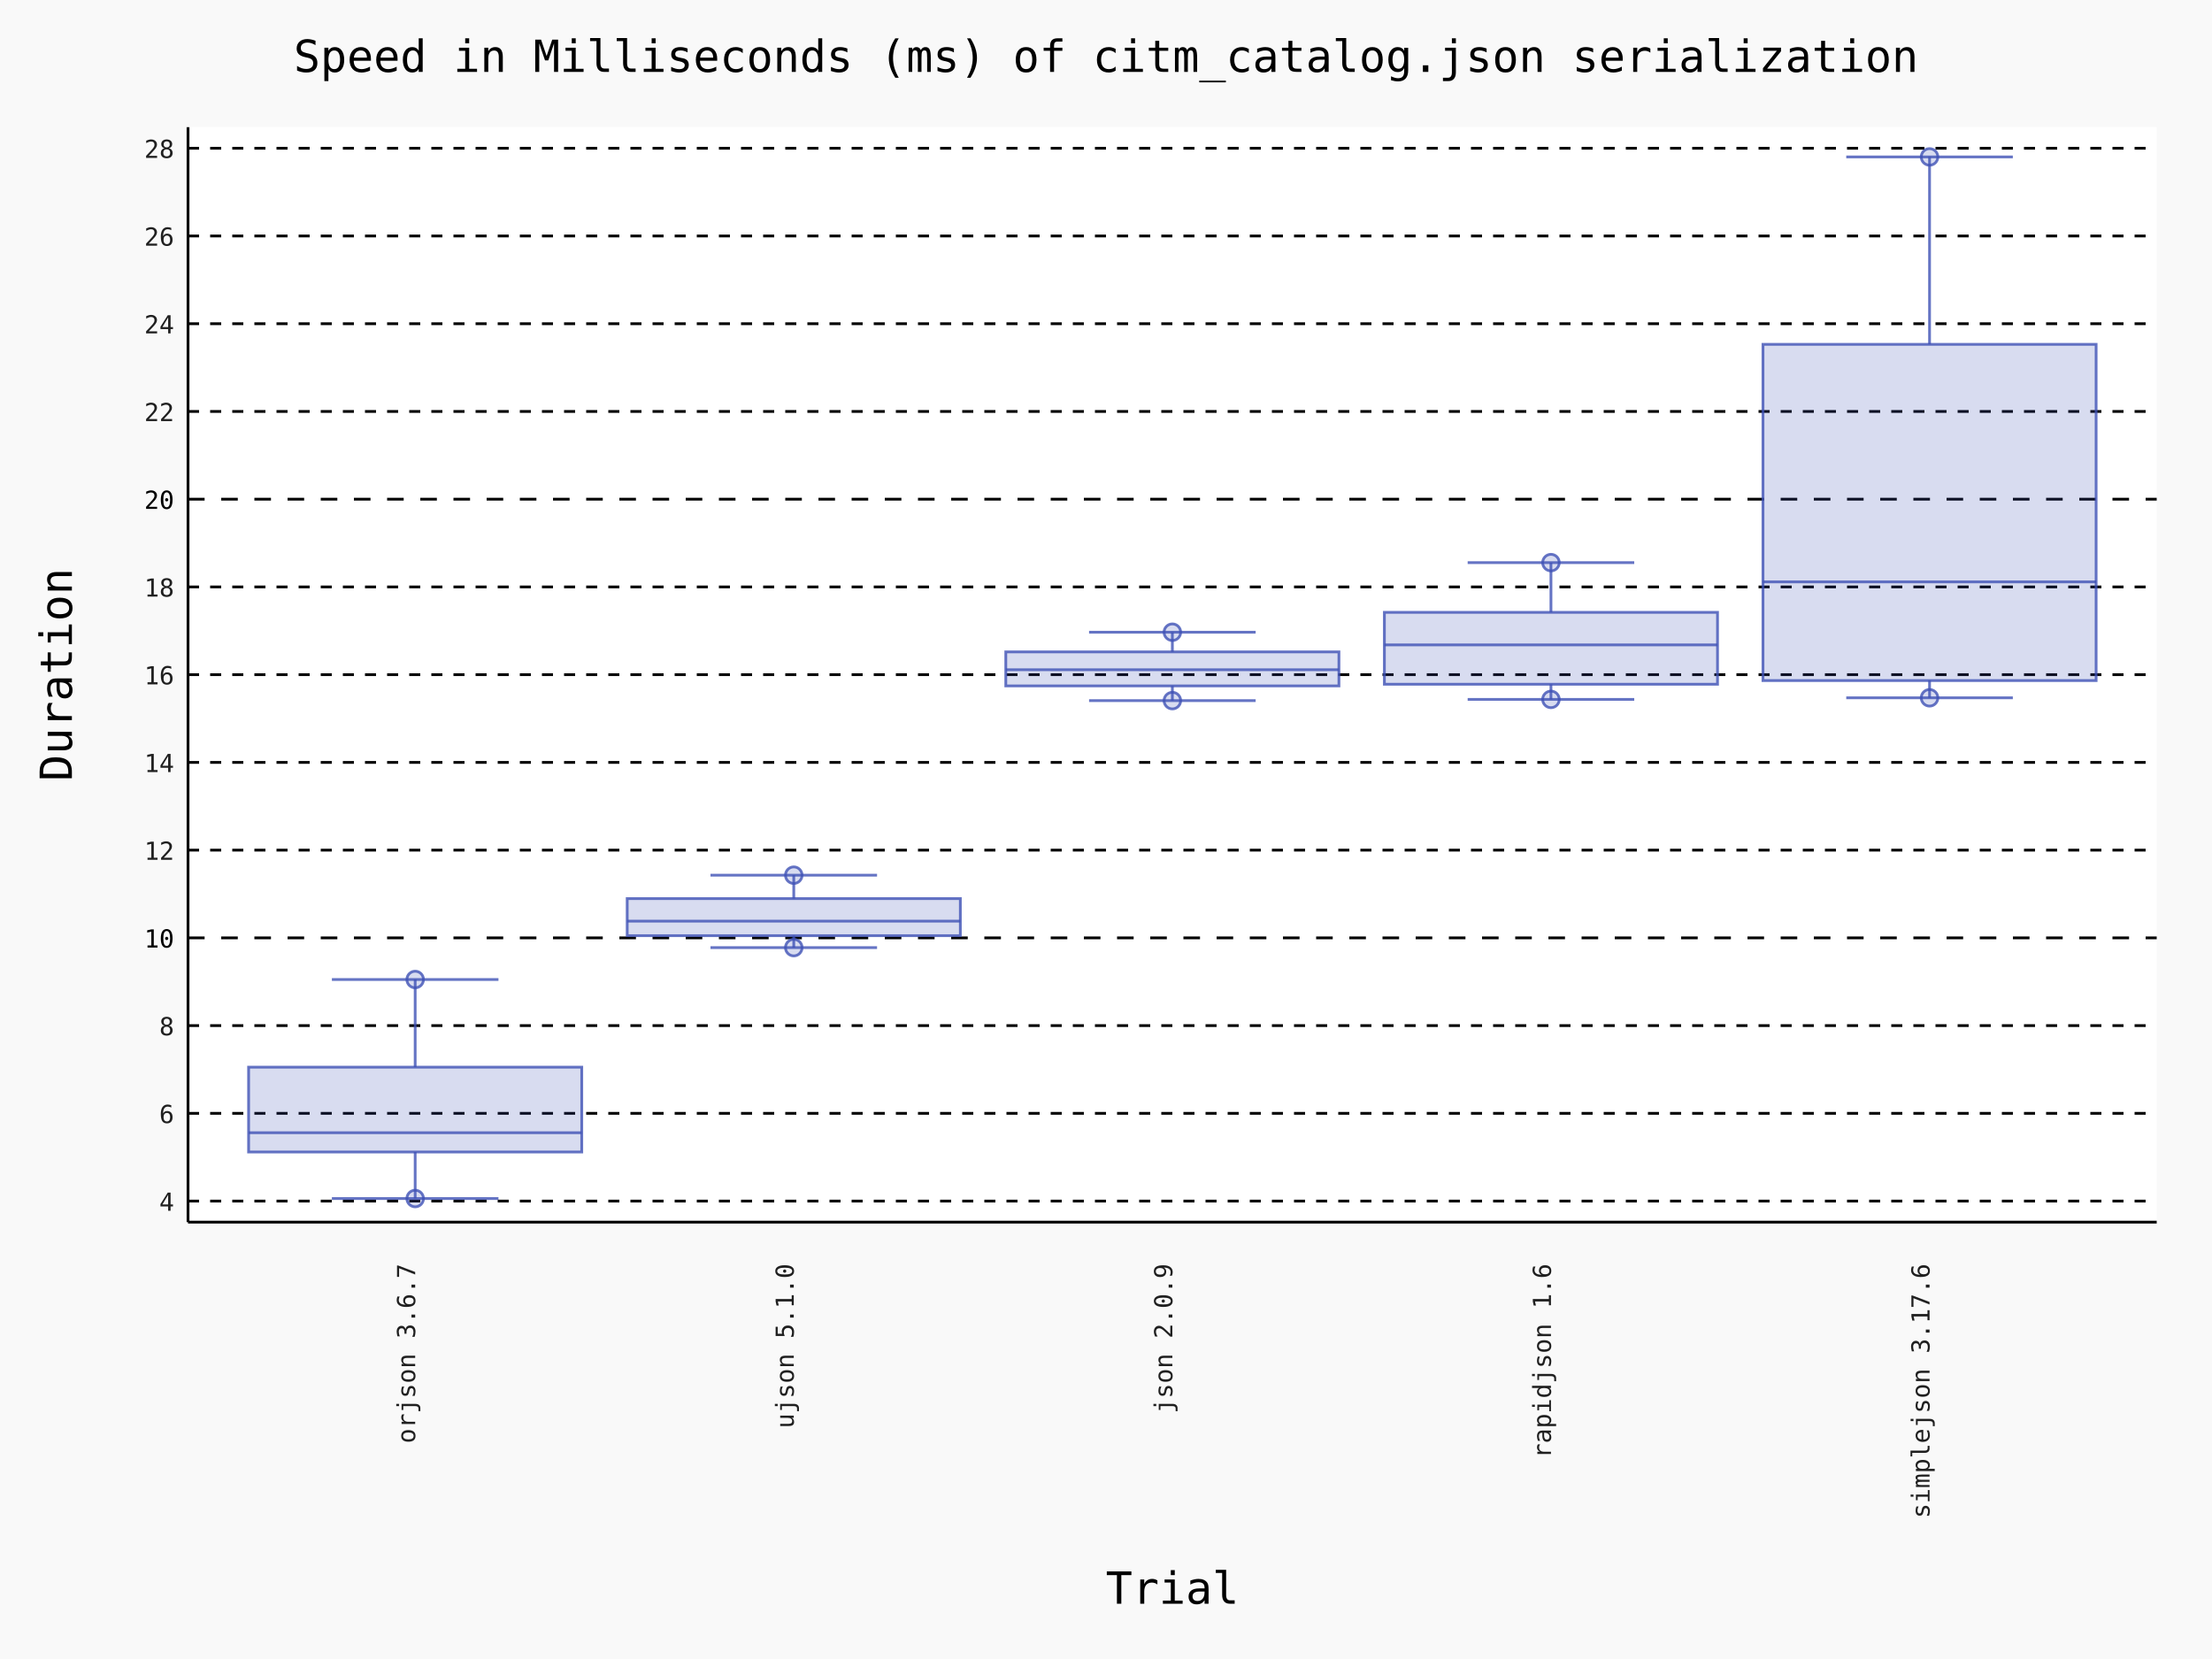
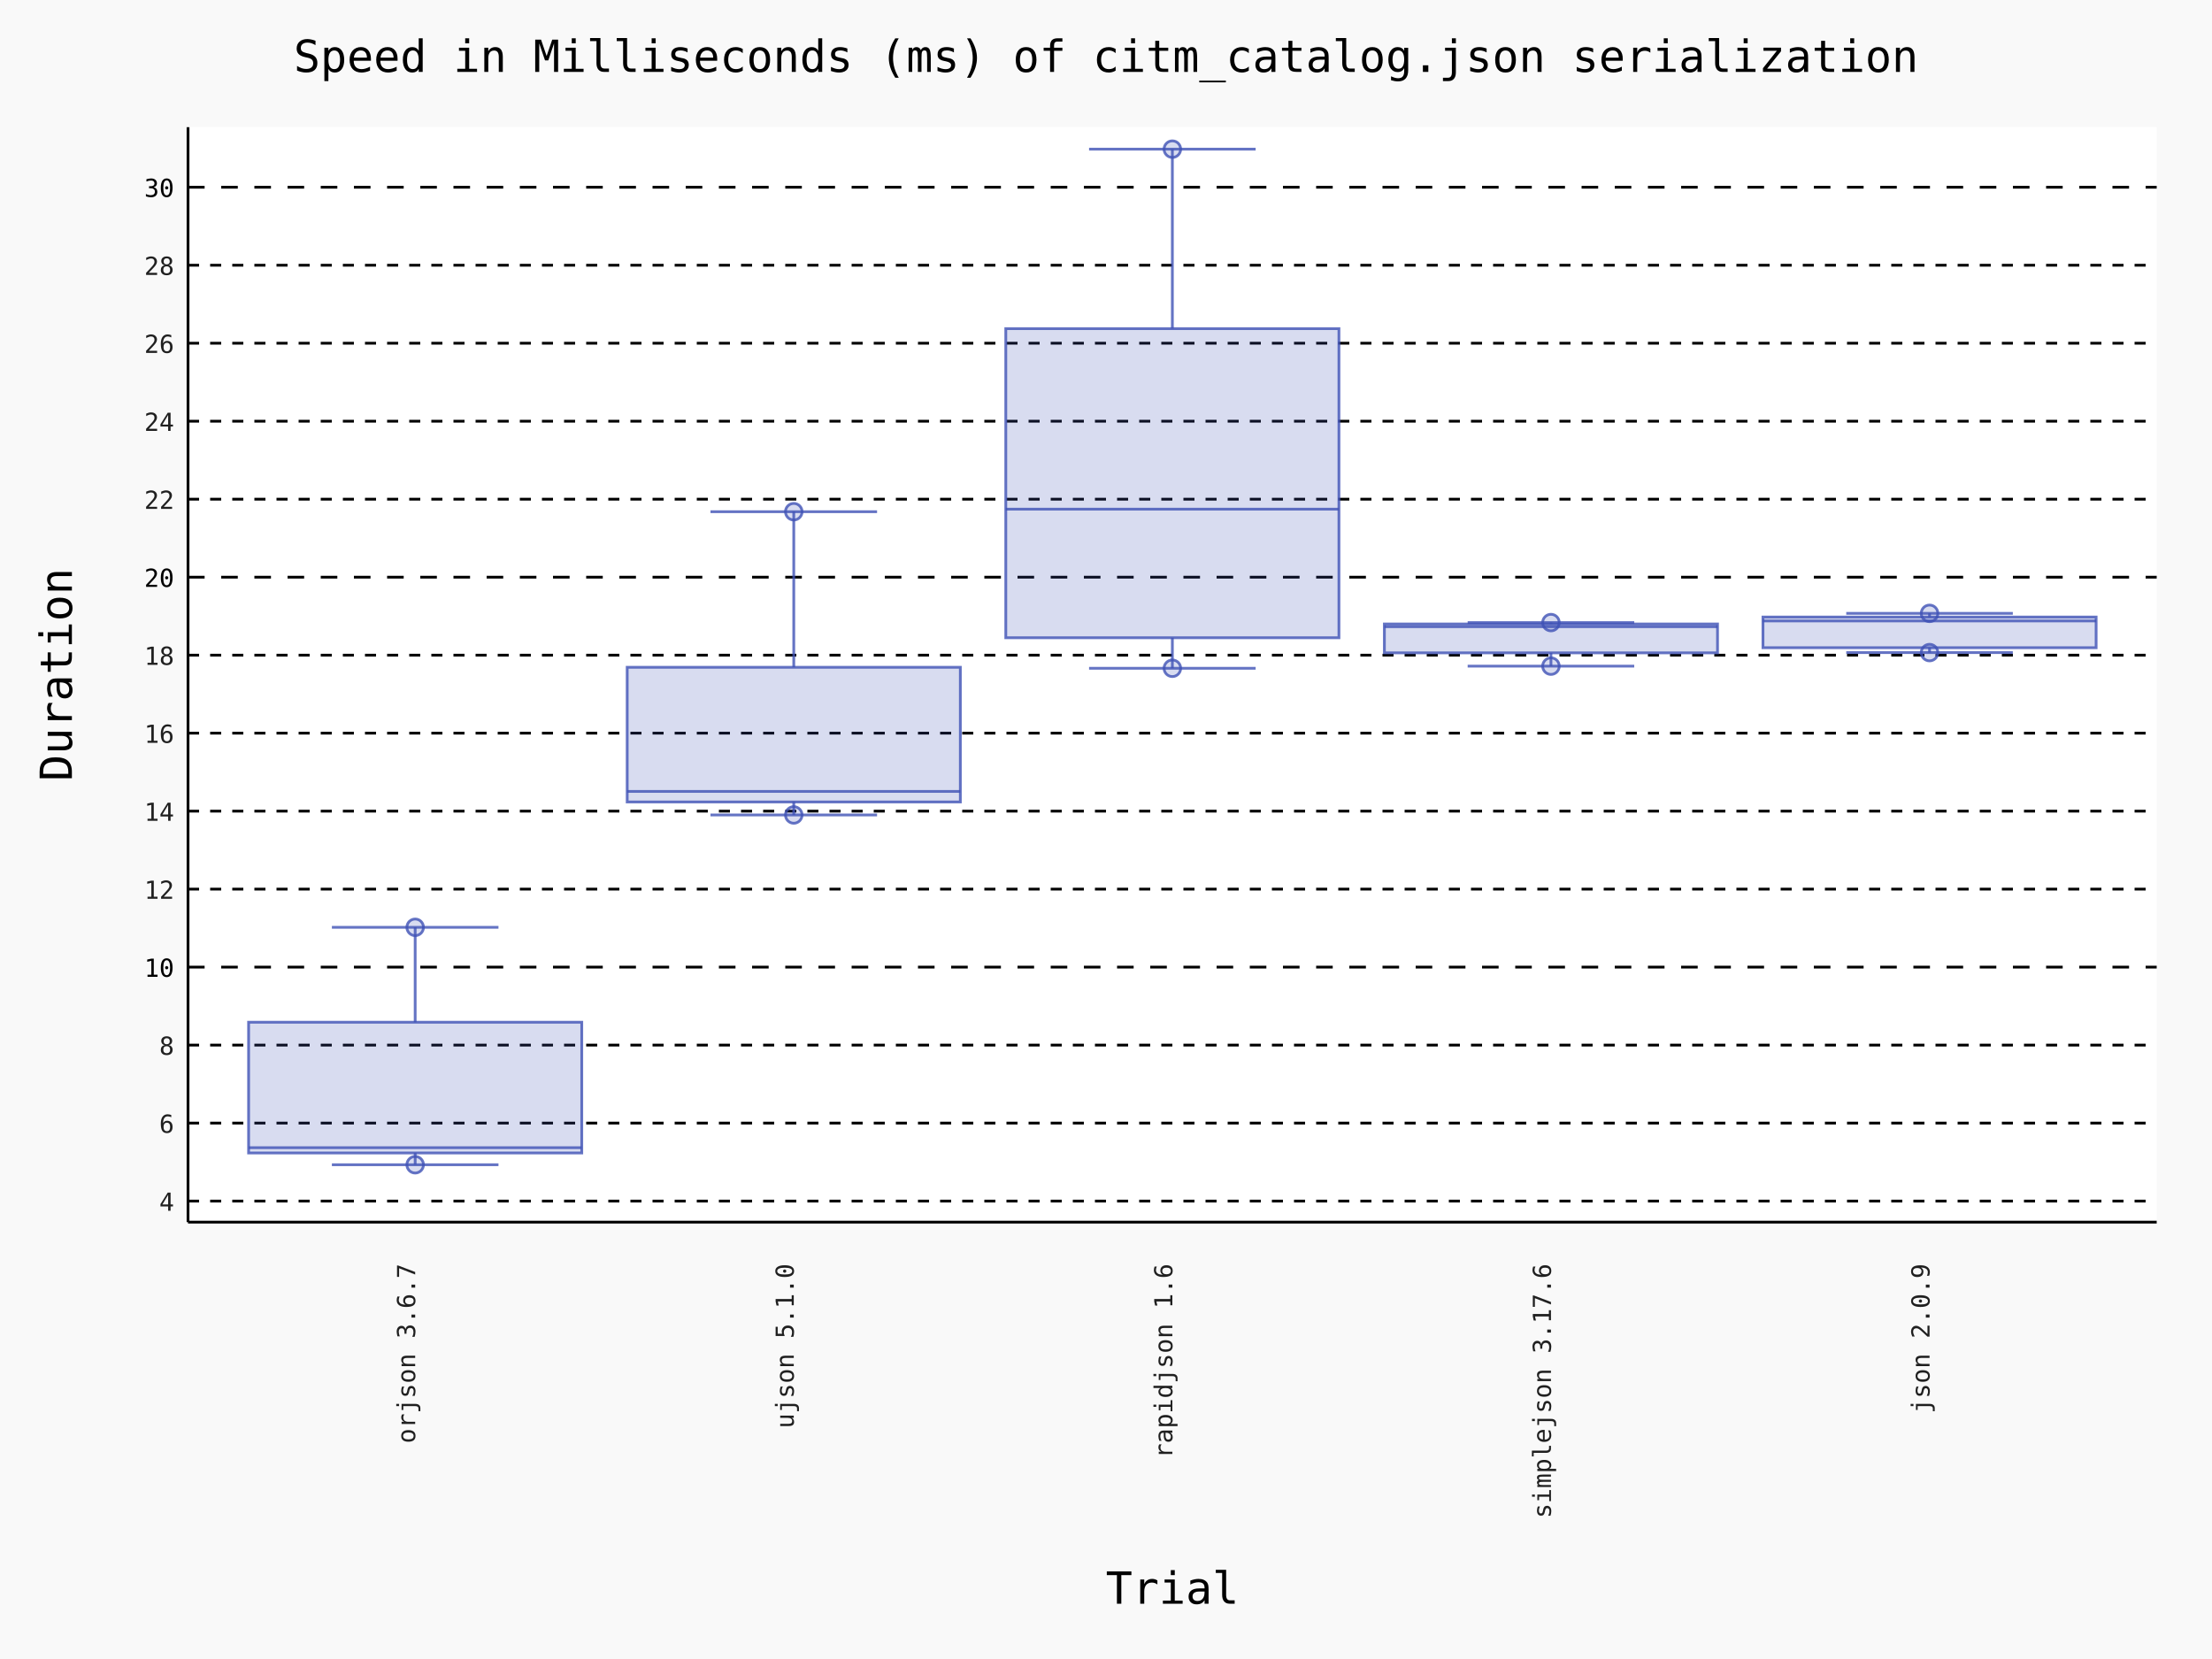
- <svg xmlns="http://www.w3.org/2000/svg" id="chart-9a0d9c53-ba53-44ee-9f2d-5ffae198f11b" class="pygal-chart" viewBox="0 0 800 600">
+ <svg xmlns="http://www.w3.org/2000/svg" id="chart-0114b949-2544-48c7-82fe-c772f606babf" class="pygal-chart" viewBox="0 0 800 600">
  <defs>
-     <style type="text/css">#chart-9a0d9c53-ba53-44ee-9f2d-5ffae198f11b{-webkit-user-select:none;-webkit-font-smoothing:antialiased;font-family:Consolas,"Deja Vu Sans Mono","Bitstream Vera Sans Mono","Courier New",monospace}#chart-9a0d9c53-ba53-44ee-9f2d-5ffae198f11b .title{font-family:Consolas,"Deja Vu Sans Mono","Bitstream Vera Sans Mono","Courier New",monospace;font-size:16px}#chart-9a0d9c53-ba53-44ee-9f2d-5ffae198f11b .legends .legend text{font-family:Consolas,"Deja Vu Sans Mono","Bitstream Vera Sans Mono","Courier New",monospace;font-size:14px}#chart-9a0d9c53-ba53-44ee-9f2d-5ffae198f11b .axis text{font-family:Consolas,"Deja Vu Sans Mono","Bitstream Vera Sans Mono","Courier New",monospace;font-size:10px}#chart-9a0d9c53-ba53-44ee-9f2d-5ffae198f11b .axis text.major{font-family:Consolas,"Deja Vu Sans Mono","Bitstream Vera Sans Mono","Courier New",monospace;font-size:10px}#chart-9a0d9c53-ba53-44ee-9f2d-5ffae198f11b .text-overlay text.value{font-family:Consolas,"Deja Vu Sans Mono","Bitstream Vera Sans Mono","Courier New",monospace;font-size:16px}#chart-9a0d9c53-ba53-44ee-9f2d-5ffae198f11b .text-overlay text.label{font-family:Consolas,"Deja Vu Sans Mono","Bitstream Vera Sans Mono","Courier New",monospace;font-size:10px}#chart-9a0d9c53-ba53-44ee-9f2d-5ffae198f11b .tooltip{font-family:Consolas,"Deja Vu Sans Mono","Bitstream Vera Sans Mono","Courier New",monospace;font-size:14px}#chart-9a0d9c53-ba53-44ee-9f2d-5ffae198f11b text.no_data{font-family:Consolas,"Deja Vu Sans Mono","Bitstream Vera Sans Mono","Courier New",monospace;font-size:64px}
- #chart-9a0d9c53-ba53-44ee-9f2d-5ffae198f11b{background-color:rgba(249,249,249,1)}#chart-9a0d9c53-ba53-44ee-9f2d-5ffae198f11b path,#chart-9a0d9c53-ba53-44ee-9f2d-5ffae198f11b line,#chart-9a0d9c53-ba53-44ee-9f2d-5ffae198f11b rect,#chart-9a0d9c53-ba53-44ee-9f2d-5ffae198f11b circle{-webkit-transition:150ms;-moz-transition:150ms;transition:150ms}#chart-9a0d9c53-ba53-44ee-9f2d-5ffae198f11b .graph &gt; .background{fill:rgba(249,249,249,1)}#chart-9a0d9c53-ba53-44ee-9f2d-5ffae198f11b .plot &gt; .background{fill:rgba(255,255,255,1)}#chart-9a0d9c53-ba53-44ee-9f2d-5ffae198f11b .graph{fill:rgba(0,0,0,.87)}#chart-9a0d9c53-ba53-44ee-9f2d-5ffae198f11b text.no_data{fill:rgba(0,0,0,1)}#chart-9a0d9c53-ba53-44ee-9f2d-5ffae198f11b .title{fill:rgba(0,0,0,1)}#chart-9a0d9c53-ba53-44ee-9f2d-5ffae198f11b .legends .legend text{fill:rgba(0,0,0,.87)}#chart-9a0d9c53-ba53-44ee-9f2d-5ffae198f11b .legends .legend:hover text{fill:rgba(0,0,0,1)}#chart-9a0d9c53-ba53-44ee-9f2d-5ffae198f11b .axis .line{stroke:rgba(0,0,0,1)}#chart-9a0d9c53-ba53-44ee-9f2d-5ffae198f11b .axis .guide.line{stroke:rgba(0,0,0,.54)}#chart-9a0d9c53-ba53-44ee-9f2d-5ffae198f11b .axis .major.line{stroke:rgba(0,0,0,.87)}#chart-9a0d9c53-ba53-44ee-9f2d-5ffae198f11b .axis text.major{fill:rgba(0,0,0,1)}#chart-9a0d9c53-ba53-44ee-9f2d-5ffae198f11b .axis.y .guides:hover .guide.line,#chart-9a0d9c53-ba53-44ee-9f2d-5ffae198f11b .line-graph .axis.x .guides:hover .guide.line,#chart-9a0d9c53-ba53-44ee-9f2d-5ffae198f11b .stackedline-graph .axis.x .guides:hover .guide.line,#chart-9a0d9c53-ba53-44ee-9f2d-5ffae198f11b .xy-graph .axis.x .guides:hover .guide.line{stroke:rgba(0,0,0,1)}#chart-9a0d9c53-ba53-44ee-9f2d-5ffae198f11b .axis .guides:hover text{fill:rgba(0,0,0,1)}#chart-9a0d9c53-ba53-44ee-9f2d-5ffae198f11b .reactive{fill-opacity:.7;stroke-opacity:.8;stroke-width:1}#chart-9a0d9c53-ba53-44ee-9f2d-5ffae198f11b .ci{stroke:rgba(0,0,0,.87)}#chart-9a0d9c53-ba53-44ee-9f2d-5ffae198f11b .reactive.active,#chart-9a0d9c53-ba53-44ee-9f2d-5ffae198f11b .active .reactive{fill-opacity:.8;stroke-opacity:.9;stroke-width:4}#chart-9a0d9c53-ba53-44ee-9f2d-5ffae198f11b .ci .reactive.active{stroke-width:1.5}#chart-9a0d9c53-ba53-44ee-9f2d-5ffae198f11b .series text{fill:rgba(0,0,0,1)}#chart-9a0d9c53-ba53-44ee-9f2d-5ffae198f11b .tooltip rect{fill:rgba(255,255,255,1);stroke:rgba(0,0,0,1);-webkit-transition:opacity 150ms;-moz-transition:opacity 150ms;transition:opacity 150ms}#chart-9a0d9c53-ba53-44ee-9f2d-5ffae198f11b .tooltip .label{fill:rgba(0,0,0,.87)}#chart-9a0d9c53-ba53-44ee-9f2d-5ffae198f11b .tooltip .label{fill:rgba(0,0,0,.87)}#chart-9a0d9c53-ba53-44ee-9f2d-5ffae198f11b .tooltip .legend{font-size:.8em;fill:rgba(0,0,0,.54)}#chart-9a0d9c53-ba53-44ee-9f2d-5ffae198f11b .tooltip .x_label{font-size:.6em;fill:rgba(0,0,0,1)}#chart-9a0d9c53-ba53-44ee-9f2d-5ffae198f11b .tooltip .xlink{font-size:.5em;text-decoration:underline}#chart-9a0d9c53-ba53-44ee-9f2d-5ffae198f11b .tooltip .value{font-size:1.5em}#chart-9a0d9c53-ba53-44ee-9f2d-5ffae198f11b .bound{font-size:.5em}#chart-9a0d9c53-ba53-44ee-9f2d-5ffae198f11b .max-value{font-size:.75em;fill:rgba(0,0,0,.54)}#chart-9a0d9c53-ba53-44ee-9f2d-5ffae198f11b .map-element{fill:rgba(255,255,255,1);stroke:rgba(0,0,0,.54) !important}#chart-9a0d9c53-ba53-44ee-9f2d-5ffae198f11b .map-element .reactive{fill-opacity:inherit;stroke-opacity:inherit}#chart-9a0d9c53-ba53-44ee-9f2d-5ffae198f11b .color-0,#chart-9a0d9c53-ba53-44ee-9f2d-5ffae198f11b .color-0 a:visited{stroke:#3F51B5;fill:#3F51B5}#chart-9a0d9c53-ba53-44ee-9f2d-5ffae198f11b .color-1,#chart-9a0d9c53-ba53-44ee-9f2d-5ffae198f11b .color-1 a:visited{stroke:#3F51B5;fill:#3F51B5}#chart-9a0d9c53-ba53-44ee-9f2d-5ffae198f11b .color-2,#chart-9a0d9c53-ba53-44ee-9f2d-5ffae198f11b .color-2 a:visited{stroke:#3F51B5;fill:#3F51B5}#chart-9a0d9c53-ba53-44ee-9f2d-5ffae198f11b .color-3,#chart-9a0d9c53-ba53-44ee-9f2d-5ffae198f11b .color-3 a:visited{stroke:#3F51B5;fill:#3F51B5}#chart-9a0d9c53-ba53-44ee-9f2d-5ffae198f11b .color-4,#chart-9a0d9c53-ba53-44ee-9f2d-5ffae198f11b .color-4 a:visited{stroke:#3F51B5;fill:#3F51B5}#chart-9a0d9c53-ba53-44ee-9f2d-5ffae198f11b .text-overlay .color-0 text{fill:black}#chart-9a0d9c53-ba53-44ee-9f2d-5ffae198f11b .text-overlay .color-1 text{fill:black}#chart-9a0d9c53-ba53-44ee-9f2d-5ffae198f11b .text-overlay .color-2 text{fill:black}#chart-9a0d9c53-ba53-44ee-9f2d-5ffae198f11b .text-overlay .color-3 text{fill:black}#chart-9a0d9c53-ba53-44ee-9f2d-5ffae198f11b .text-overlay .color-4 text{fill:black}
- #chart-9a0d9c53-ba53-44ee-9f2d-5ffae198f11b text.no_data{text-anchor:middle}#chart-9a0d9c53-ba53-44ee-9f2d-5ffae198f11b .guide.line{fill:none}#chart-9a0d9c53-ba53-44ee-9f2d-5ffae198f11b .centered{text-anchor:middle}#chart-9a0d9c53-ba53-44ee-9f2d-5ffae198f11b .title{text-anchor:middle}#chart-9a0d9c53-ba53-44ee-9f2d-5ffae198f11b .legends .legend text{fill-opacity:1}#chart-9a0d9c53-ba53-44ee-9f2d-5ffae198f11b .axis.x text{text-anchor:middle}#chart-9a0d9c53-ba53-44ee-9f2d-5ffae198f11b .axis.x:not(.web) text[transform]{text-anchor:start}#chart-9a0d9c53-ba53-44ee-9f2d-5ffae198f11b .axis.x:not(.web) text[transform].backwards{text-anchor:end}#chart-9a0d9c53-ba53-44ee-9f2d-5ffae198f11b .axis.y text{text-anchor:end}#chart-9a0d9c53-ba53-44ee-9f2d-5ffae198f11b .axis.y text[transform].backwards{text-anchor:start}#chart-9a0d9c53-ba53-44ee-9f2d-5ffae198f11b .axis.y2 text{text-anchor:start}#chart-9a0d9c53-ba53-44ee-9f2d-5ffae198f11b .axis.y2 text[transform].backwards{text-anchor:end}#chart-9a0d9c53-ba53-44ee-9f2d-5ffae198f11b .axis .guide.line{stroke-dasharray:4,4;stroke:black}#chart-9a0d9c53-ba53-44ee-9f2d-5ffae198f11b .axis .major.guide.line{stroke-dasharray:6,6;stroke:black}#chart-9a0d9c53-ba53-44ee-9f2d-5ffae198f11b .horizontal .axis.y .guide.line,#chart-9a0d9c53-ba53-44ee-9f2d-5ffae198f11b .horizontal .axis.y2 .guide.line,#chart-9a0d9c53-ba53-44ee-9f2d-5ffae198f11b .vertical .axis.x .guide.line{opacity:0}#chart-9a0d9c53-ba53-44ee-9f2d-5ffae198f11b .horizontal .axis.always_show .guide.line,#chart-9a0d9c53-ba53-44ee-9f2d-5ffae198f11b .vertical .axis.always_show .guide.line{opacity:1 !important}#chart-9a0d9c53-ba53-44ee-9f2d-5ffae198f11b .axis.y .guides:hover .guide.line,#chart-9a0d9c53-ba53-44ee-9f2d-5ffae198f11b .axis.y2 .guides:hover .guide.line,#chart-9a0d9c53-ba53-44ee-9f2d-5ffae198f11b .axis.x .guides:hover .guide.line{opacity:1}#chart-9a0d9c53-ba53-44ee-9f2d-5ffae198f11b .axis .guides:hover text{opacity:1}#chart-9a0d9c53-ba53-44ee-9f2d-5ffae198f11b .nofill{fill:none}#chart-9a0d9c53-ba53-44ee-9f2d-5ffae198f11b .subtle-fill{fill-opacity:.2}#chart-9a0d9c53-ba53-44ee-9f2d-5ffae198f11b .dot{stroke-width:1px;fill-opacity:1;stroke-opacity:1}#chart-9a0d9c53-ba53-44ee-9f2d-5ffae198f11b .dot.active{stroke-width:5px}#chart-9a0d9c53-ba53-44ee-9f2d-5ffae198f11b .dot.negative{fill:transparent}#chart-9a0d9c53-ba53-44ee-9f2d-5ffae198f11b text,#chart-9a0d9c53-ba53-44ee-9f2d-5ffae198f11b tspan{stroke:none !important}#chart-9a0d9c53-ba53-44ee-9f2d-5ffae198f11b .series text.active{opacity:1}#chart-9a0d9c53-ba53-44ee-9f2d-5ffae198f11b .tooltip rect{fill-opacity:.95;stroke-width:.5}#chart-9a0d9c53-ba53-44ee-9f2d-5ffae198f11b .tooltip text{fill-opacity:1}#chart-9a0d9c53-ba53-44ee-9f2d-5ffae198f11b .showable{visibility:hidden}#chart-9a0d9c53-ba53-44ee-9f2d-5ffae198f11b .showable.shown{visibility:visible}#chart-9a0d9c53-ba53-44ee-9f2d-5ffae198f11b .gauge-background{fill:rgba(229,229,229,1);stroke:none}#chart-9a0d9c53-ba53-44ee-9f2d-5ffae198f11b .bg-lines{stroke:rgba(249,249,249,1);stroke-width:2px}
+     <style type="text/css">#chart-0114b949-2544-48c7-82fe-c772f606babf{-webkit-user-select:none;-webkit-font-smoothing:antialiased;font-family:Consolas,"Deja Vu Sans Mono","Bitstream Vera Sans Mono","Courier New",monospace}#chart-0114b949-2544-48c7-82fe-c772f606babf .title{font-family:Consolas,"Deja Vu Sans Mono","Bitstream Vera Sans Mono","Courier New",monospace;font-size:16px}#chart-0114b949-2544-48c7-82fe-c772f606babf .legends .legend text{font-family:Consolas,"Deja Vu Sans Mono","Bitstream Vera Sans Mono","Courier New",monospace;font-size:14px}#chart-0114b949-2544-48c7-82fe-c772f606babf .axis text{font-family:Consolas,"Deja Vu Sans Mono","Bitstream Vera Sans Mono","Courier New",monospace;font-size:10px}#chart-0114b949-2544-48c7-82fe-c772f606babf .axis text.major{font-family:Consolas,"Deja Vu Sans Mono","Bitstream Vera Sans Mono","Courier New",monospace;font-size:10px}#chart-0114b949-2544-48c7-82fe-c772f606babf .text-overlay text.value{font-family:Consolas,"Deja Vu Sans Mono","Bitstream Vera Sans Mono","Courier New",monospace;font-size:16px}#chart-0114b949-2544-48c7-82fe-c772f606babf .text-overlay text.label{font-family:Consolas,"Deja Vu Sans Mono","Bitstream Vera Sans Mono","Courier New",monospace;font-size:10px}#chart-0114b949-2544-48c7-82fe-c772f606babf .tooltip{font-family:Consolas,"Deja Vu Sans Mono","Bitstream Vera Sans Mono","Courier New",monospace;font-size:14px}#chart-0114b949-2544-48c7-82fe-c772f606babf text.no_data{font-family:Consolas,"Deja Vu Sans Mono","Bitstream Vera Sans Mono","Courier New",monospace;font-size:64px}
+ #chart-0114b949-2544-48c7-82fe-c772f606babf{background-color:rgba(249,249,249,1)}#chart-0114b949-2544-48c7-82fe-c772f606babf path,#chart-0114b949-2544-48c7-82fe-c772f606babf line,#chart-0114b949-2544-48c7-82fe-c772f606babf rect,#chart-0114b949-2544-48c7-82fe-c772f606babf circle{-webkit-transition:150ms;-moz-transition:150ms;transition:150ms}#chart-0114b949-2544-48c7-82fe-c772f606babf .graph &gt; .background{fill:rgba(249,249,249,1)}#chart-0114b949-2544-48c7-82fe-c772f606babf .plot &gt; .background{fill:rgba(255,255,255,1)}#chart-0114b949-2544-48c7-82fe-c772f606babf .graph{fill:rgba(0,0,0,.87)}#chart-0114b949-2544-48c7-82fe-c772f606babf text.no_data{fill:rgba(0,0,0,1)}#chart-0114b949-2544-48c7-82fe-c772f606babf .title{fill:rgba(0,0,0,1)}#chart-0114b949-2544-48c7-82fe-c772f606babf .legends .legend text{fill:rgba(0,0,0,.87)}#chart-0114b949-2544-48c7-82fe-c772f606babf .legends .legend:hover text{fill:rgba(0,0,0,1)}#chart-0114b949-2544-48c7-82fe-c772f606babf .axis .line{stroke:rgba(0,0,0,1)}#chart-0114b949-2544-48c7-82fe-c772f606babf .axis .guide.line{stroke:rgba(0,0,0,.54)}#chart-0114b949-2544-48c7-82fe-c772f606babf .axis .major.line{stroke:rgba(0,0,0,.87)}#chart-0114b949-2544-48c7-82fe-c772f606babf .axis text.major{fill:rgba(0,0,0,1)}#chart-0114b949-2544-48c7-82fe-c772f606babf .axis.y .guides:hover .guide.line,#chart-0114b949-2544-48c7-82fe-c772f606babf .line-graph .axis.x .guides:hover .guide.line,#chart-0114b949-2544-48c7-82fe-c772f606babf .stackedline-graph .axis.x .guides:hover .guide.line,#chart-0114b949-2544-48c7-82fe-c772f606babf .xy-graph .axis.x .guides:hover .guide.line{stroke:rgba(0,0,0,1)}#chart-0114b949-2544-48c7-82fe-c772f606babf .axis .guides:hover text{fill:rgba(0,0,0,1)}#chart-0114b949-2544-48c7-82fe-c772f606babf .reactive{fill-opacity:.7;stroke-opacity:.8;stroke-width:1}#chart-0114b949-2544-48c7-82fe-c772f606babf .ci{stroke:rgba(0,0,0,.87)}#chart-0114b949-2544-48c7-82fe-c772f606babf .reactive.active,#chart-0114b949-2544-48c7-82fe-c772f606babf .active .reactive{fill-opacity:.8;stroke-opacity:.9;stroke-width:4}#chart-0114b949-2544-48c7-82fe-c772f606babf .ci .reactive.active{stroke-width:1.5}#chart-0114b949-2544-48c7-82fe-c772f606babf .series text{fill:rgba(0,0,0,1)}#chart-0114b949-2544-48c7-82fe-c772f606babf .tooltip rect{fill:rgba(255,255,255,1);stroke:rgba(0,0,0,1);-webkit-transition:opacity 150ms;-moz-transition:opacity 150ms;transition:opacity 150ms}#chart-0114b949-2544-48c7-82fe-c772f606babf .tooltip .label{fill:rgba(0,0,0,.87)}#chart-0114b949-2544-48c7-82fe-c772f606babf .tooltip .label{fill:rgba(0,0,0,.87)}#chart-0114b949-2544-48c7-82fe-c772f606babf .tooltip .legend{font-size:.8em;fill:rgba(0,0,0,.54)}#chart-0114b949-2544-48c7-82fe-c772f606babf .tooltip .x_label{font-size:.6em;fill:rgba(0,0,0,1)}#chart-0114b949-2544-48c7-82fe-c772f606babf .tooltip .xlink{font-size:.5em;text-decoration:underline}#chart-0114b949-2544-48c7-82fe-c772f606babf .tooltip .value{font-size:1.5em}#chart-0114b949-2544-48c7-82fe-c772f606babf .bound{font-size:.5em}#chart-0114b949-2544-48c7-82fe-c772f606babf .max-value{font-size:.75em;fill:rgba(0,0,0,.54)}#chart-0114b949-2544-48c7-82fe-c772f606babf .map-element{fill:rgba(255,255,255,1);stroke:rgba(0,0,0,.54) !important}#chart-0114b949-2544-48c7-82fe-c772f606babf .map-element .reactive{fill-opacity:inherit;stroke-opacity:inherit}#chart-0114b949-2544-48c7-82fe-c772f606babf .color-0,#chart-0114b949-2544-48c7-82fe-c772f606babf .color-0 a:visited{stroke:#3F51B5;fill:#3F51B5}#chart-0114b949-2544-48c7-82fe-c772f606babf .color-1,#chart-0114b949-2544-48c7-82fe-c772f606babf .color-1 a:visited{stroke:#3F51B5;fill:#3F51B5}#chart-0114b949-2544-48c7-82fe-c772f606babf .color-2,#chart-0114b949-2544-48c7-82fe-c772f606babf .color-2 a:visited{stroke:#3F51B5;fill:#3F51B5}#chart-0114b949-2544-48c7-82fe-c772f606babf .color-3,#chart-0114b949-2544-48c7-82fe-c772f606babf .color-3 a:visited{stroke:#3F51B5;fill:#3F51B5}#chart-0114b949-2544-48c7-82fe-c772f606babf .color-4,#chart-0114b949-2544-48c7-82fe-c772f606babf .color-4 a:visited{stroke:#3F51B5;fill:#3F51B5}#chart-0114b949-2544-48c7-82fe-c772f606babf .text-overlay .color-0 text{fill:black}#chart-0114b949-2544-48c7-82fe-c772f606babf .text-overlay .color-1 text{fill:black}#chart-0114b949-2544-48c7-82fe-c772f606babf .text-overlay .color-2 text{fill:black}#chart-0114b949-2544-48c7-82fe-c772f606babf .text-overlay .color-3 text{fill:black}#chart-0114b949-2544-48c7-82fe-c772f606babf .text-overlay .color-4 text{fill:black}
+ #chart-0114b949-2544-48c7-82fe-c772f606babf text.no_data{text-anchor:middle}#chart-0114b949-2544-48c7-82fe-c772f606babf .guide.line{fill:none}#chart-0114b949-2544-48c7-82fe-c772f606babf .centered{text-anchor:middle}#chart-0114b949-2544-48c7-82fe-c772f606babf .title{text-anchor:middle}#chart-0114b949-2544-48c7-82fe-c772f606babf .legends .legend text{fill-opacity:1}#chart-0114b949-2544-48c7-82fe-c772f606babf .axis.x text{text-anchor:middle}#chart-0114b949-2544-48c7-82fe-c772f606babf .axis.x:not(.web) text[transform]{text-anchor:start}#chart-0114b949-2544-48c7-82fe-c772f606babf .axis.x:not(.web) text[transform].backwards{text-anchor:end}#chart-0114b949-2544-48c7-82fe-c772f606babf .axis.y text{text-anchor:end}#chart-0114b949-2544-48c7-82fe-c772f606babf .axis.y text[transform].backwards{text-anchor:start}#chart-0114b949-2544-48c7-82fe-c772f606babf .axis.y2 text{text-anchor:start}#chart-0114b949-2544-48c7-82fe-c772f606babf .axis.y2 text[transform].backwards{text-anchor:end}#chart-0114b949-2544-48c7-82fe-c772f606babf .axis .guide.line{stroke-dasharray:4,4;stroke:black}#chart-0114b949-2544-48c7-82fe-c772f606babf .axis .major.guide.line{stroke-dasharray:6,6;stroke:black}#chart-0114b949-2544-48c7-82fe-c772f606babf .horizontal .axis.y .guide.line,#chart-0114b949-2544-48c7-82fe-c772f606babf .horizontal .axis.y2 .guide.line,#chart-0114b949-2544-48c7-82fe-c772f606babf .vertical .axis.x .guide.line{opacity:0}#chart-0114b949-2544-48c7-82fe-c772f606babf .horizontal .axis.always_show .guide.line,#chart-0114b949-2544-48c7-82fe-c772f606babf .vertical .axis.always_show .guide.line{opacity:1 !important}#chart-0114b949-2544-48c7-82fe-c772f606babf .axis.y .guides:hover .guide.line,#chart-0114b949-2544-48c7-82fe-c772f606babf .axis.y2 .guides:hover .guide.line,#chart-0114b949-2544-48c7-82fe-c772f606babf .axis.x .guides:hover .guide.line{opacity:1}#chart-0114b949-2544-48c7-82fe-c772f606babf .axis .guides:hover text{opacity:1}#chart-0114b949-2544-48c7-82fe-c772f606babf .nofill{fill:none}#chart-0114b949-2544-48c7-82fe-c772f606babf .subtle-fill{fill-opacity:.2}#chart-0114b949-2544-48c7-82fe-c772f606babf .dot{stroke-width:1px;fill-opacity:1;stroke-opacity:1}#chart-0114b949-2544-48c7-82fe-c772f606babf .dot.active{stroke-width:5px}#chart-0114b949-2544-48c7-82fe-c772f606babf .dot.negative{fill:transparent}#chart-0114b949-2544-48c7-82fe-c772f606babf text,#chart-0114b949-2544-48c7-82fe-c772f606babf tspan{stroke:none !important}#chart-0114b949-2544-48c7-82fe-c772f606babf .series text.active{opacity:1}#chart-0114b949-2544-48c7-82fe-c772f606babf .tooltip rect{fill-opacity:.95;stroke-width:.5}#chart-0114b949-2544-48c7-82fe-c772f606babf .tooltip text{fill-opacity:1}#chart-0114b949-2544-48c7-82fe-c772f606babf .showable{visibility:hidden}#chart-0114b949-2544-48c7-82fe-c772f606babf .showable.shown{visibility:visible}#chart-0114b949-2544-48c7-82fe-c772f606babf .gauge-background{fill:rgba(229,229,229,1);stroke:none}#chart-0114b949-2544-48c7-82fe-c772f606babf .bg-lines{stroke:rgba(249,249,249,1);stroke-width:2px}
.tooltip .value{font-size:1em !important}.axis text{font-size:9px !important}</style>
  </defs>
  <g class="graph custombox-graph vertical">
    <rect x="0" y="0" width="800" height="600" class="background" />
    <g transform="translate(68, 46)" class="plot">
      <rect x="0" y="0" width="712.0" height="396.0" class="background" />
      <g class="axis y always_show">
        <path d="M0 396 h712" class="line" />
        <g class="guides">
          <path d="M0 388.385 h712" class="guide line" />
          <text x="-5" y="391.885" class="">4</text>
        </g>
        <g class="guides">
-           <path d="M0 356.654 h712" class="guide line" />
-           <text x="-5" y="360.154" class="">6</text>
+           <path d="M0 360.179 h712" class="guide line" />
+           <text x="-5" y="363.679" class="">6</text>
        </g>
        <g class="guides">
-           <path d="M0 324.923 h712" class="guide line" />
-           <text x="-5" y="328.423" class="">8</text>
+           <path d="M0 331.974 h712" class="guide line" />
+           <text x="-5" y="335.474" class="">8</text>
        </g>
        <g class="guides">
-           <path d="M0 293.192 h712" class="major guide line" />
-           <text x="-5" y="296.692" class="major">10</text>
+           <path d="M0 303.769 h712" class="major guide line" />
+           <text x="-5" y="307.269" class="major">10</text>
        </g>
        <g class="guides">
-           <path d="M0 261.462 h712" class="guide line" />
-           <text x="-5" y="264.962" class="">12</text>
+           <path d="M0 275.564 h712" class="guide line" />
+           <text x="-5" y="279.064" class="">12</text>
        </g>
        <g class="guides">
-           <path d="M0 229.731 h712" class="guide line" />
-           <text x="-5" y="233.231" class="">14</text>
+           <path d="M0 247.359 h712" class="guide line" />
+           <text x="-5" y="250.859" class="">14</text>
        </g>
        <g class="guides">
-           <path d="M0 198 h712" class="guide line" />
-           <text x="-5" y="201.5" class="">16</text>
+           <path d="M0 219.154 h712" class="guide line" />
+           <text x="-5" y="222.654" class="">16</text>
        </g>
        <g class="guides">
-           <path d="M0 166.269 h712" class="guide line" />
-           <text x="-5" y="169.769" class="">18</text>
+           <path d="M0 190.949 h712" class="guide line" />
+           <text x="-5" y="194.449" class="">18</text>
        </g>
        <g class="guides">
-           <path d="M0 134.538 h712" class="major guide line" />
-           <text x="-5" y="138.038" class="major">20</text>
+           <path d="M0 162.744 h712" class="major guide line" />
+           <text x="-5" y="166.244" class="major">20</text>
        </g>
        <g class="guides">
-           <path d="M0 102.808 h712" class="guide line" />
-           <text x="-5" y="106.308" class="">22</text>
+           <path d="M0 134.538 h712" class="guide line" />
+           <text x="-5" y="138.038" class="">22</text>
        </g>
        <g class="guides">
-           <path d="M0 71.077 h712" class="guide line" />
-           <text x="-5" y="74.577" class="">24</text>
+           <path d="M0 106.333 h712" class="guide line" />
+           <text x="-5" y="109.833" class="">24</text>
        </g>
        <g class="guides">
-           <path d="M0 39.346 h712" class="guide line" />
-           <text x="-5" y="42.846" class="">26</text>
+           <path d="M0 78.128 h712" class="guide line" />
+           <text x="-5" y="81.628" class="">26</text>
        </g>
        <g class="guides">
-           <path d="M0 7.615 h712" class="guide line" />
-           <text x="-5" y="11.115" class="">28</text>
+           <path d="M0 49.923 h712" class="guide line" />
+           <text x="-5" y="53.423" class="">28</text>
+         </g>
+         <g class="guides">
+           <path d="M0 21.718 h712" class="major guide line" />
+           <text x="-5" y="25.218" class="major">30</text>
        </g>
      </g>
      <g class="axis x">
        <path d="M0 0 v396" class="line" />
        <g class="guides">
          <path d="M82.154 0 v396" class="guide line" />
          <text x="82.154" y="411.0" class="backwards" transform="rotate(270 82.15385 411)">orjson 3.6.7</text>
        </g>
        <g class="guides">
          <path d="M219.077 0 v396" class="guide line" />
          <text x="219.077" y="411.0" class="backwards" transform="rotate(270 219.0769 411)">ujson 5.1.0</text>
        </g>
        <g class="guides">
          <path d="M356 0 v396" class="guide line" />
-           <text x="356.0" y="411.0" class="backwards" transform="rotate(270 356 411)">json 2.0.9</text>
+           <text x="356.0" y="411.0" class="backwards" transform="rotate(270 356 411)">rapidjson 1.6</text>
        </g>
        <g class="guides">
          <path d="M492.923 0 v396" class="guide line" />
-           <text x="492.923" y="411.0" class="backwards" transform="rotate(270 492.9231 411)">rapidjson 1.6</text>
+           <text x="492.923" y="411.0" class="backwards" transform="rotate(270 492.9231 411)">simplejson 3.17.6</text>
        </g>
        <g class="guides">
          <path d="M629.846 0 v396" class="guide line" />
-           <text x="629.846" y="411.0" class="backwards" transform="rotate(270 629.8462 411)">simplejson 3.17.6</text>
+           <text x="629.846" y="411.0" class="backwards" transform="rotate(270 629.8462 411)">json 2.0.9</text>
        </g>
      </g>
      <g class="series serie-0 color-0">
        <g class="boxes">
          <g class="box">
-             <path stroke-width="3" d="M52.031 387.465 L112.277 387.465" class="reactive tooltip-trigger" />
-             <path stroke-width="3" d="M21.908 363.666 L142.4 363.666" class="reactive tooltip-trigger" />
-             <path stroke-width="3" d="M52.031 308.254 L112.277 308.254" class="reactive tooltip-trigger" />
-             <path stroke-width="2" d="M82.154 387.465 L82.154 370.635" class="reactive tooltip-trigger" />
-             <path stroke-width="2" d="M82.154 308.254 L82.154 339.954" class="reactive tooltip-trigger" />
-             <rect x="21.908" y="339.954" height="30.681" width="120.492" class="subtle-fill reactive tooltip-trigger" />
-             <circle cx="82.154" cy="387.465" r="3" class="subtle-fill reactive tooltip-trigger" />
-             <circle cx="82.154" cy="308.254" r="3" class="subtle-fill reactive tooltip-trigger" />
+             <path stroke-width="3" d="M52.031 375.246 L112.277 375.246" class="reactive tooltip-trigger" />
+             <path stroke-width="3" d="M21.908 369.075 L142.4 369.075" class="reactive tooltip-trigger" />
+             <path stroke-width="3" d="M52.031 289.379 L112.277 289.379" class="reactive tooltip-trigger" />
+             <path stroke-width="2" d="M82.154 375.246 L82.154 370.985" class="reactive tooltip-trigger" />
+             <path stroke-width="2" d="M82.154 289.379 L82.154 323.7" class="reactive tooltip-trigger" />
+             <rect x="21.908" y="323.7" height="47.285" width="120.492" class="subtle-fill reactive tooltip-trigger" />
+             <circle cx="82.154" cy="375.246" r="3" class="subtle-fill reactive tooltip-trigger" />
+             <circle cx="82.154" cy="289.379" r="3" class="subtle-fill reactive tooltip-trigger" />
          </g>
        </g>
      </g>
      <g class="series serie-1 color-1">
        <g class="boxes">
          <g class="box">
-             <path stroke-width="3" d="M188.954 296.716 L249.2 296.716" class="reactive tooltip-trigger" />
-             <path stroke-width="3" d="M158.831 287.143 L279.323 287.143" class="reactive tooltip-trigger" />
-             <path stroke-width="3" d="M188.954 270.523 L249.2 270.523" class="reactive tooltip-trigger" />
-             <path stroke-width="2" d="M219.077 296.716 L219.077 292.401" class="reactive tooltip-trigger" />
-             <path stroke-width="2" d="M219.077 270.523 L219.077 278.989" class="reactive tooltip-trigger" />
-             <rect x="158.831" y="278.989" height="13.413" width="120.492" class="subtle-fill reactive tooltip-trigger" />
-             <circle cx="219.077" cy="296.716" r="3" class="subtle-fill reactive tooltip-trigger" />
-             <circle cx="219.077" cy="270.523" r="3" class="subtle-fill reactive tooltip-trigger" />
+             <path stroke-width="3" d="M188.954 248.74 L249.2 248.74" class="reactive tooltip-trigger" />
+             <path stroke-width="3" d="M158.831 240.228 L279.323 240.228" class="reactive tooltip-trigger" />
+             <path stroke-width="3" d="M188.954 139.066 L249.2 139.066" class="reactive tooltip-trigger" />
+             <path stroke-width="2" d="M219.077 248.74 L219.077 244.039" class="reactive tooltip-trigger" />
+             <path stroke-width="2" d="M219.077 139.066 L219.077 195.334" class="reactive tooltip-trigger" />
+             <rect x="158.831" y="195.334" height="48.705" width="120.492" class="subtle-fill reactive tooltip-trigger" />
+             <circle cx="219.077" cy="248.74" r="3" class="subtle-fill reactive tooltip-trigger" />
+             <circle cx="219.077" cy="139.066" r="3" class="subtle-fill reactive tooltip-trigger" />
          </g>
        </g>
      </g>
      <g class="series serie-2 color-2">
        <g class="boxes">
          <g class="box">
-             <path stroke-width="3" d="M325.877 207.387 L386.123 207.387" class="reactive tooltip-trigger" />
-             <path stroke-width="3" d="M295.754 196.216 L416.246 196.216" class="reactive tooltip-trigger" />
-             <path stroke-width="3" d="M325.877 182.649 L386.123 182.649" class="reactive tooltip-trigger" />
-             <path stroke-width="2" d="M356 207.387 L356 202.068" class="reactive tooltip-trigger" />
-             <path stroke-width="2" d="M356 182.649 L356 189.761" class="reactive tooltip-trigger" />
-             <rect x="295.754" y="189.761" height="12.307" width="120.492" class="subtle-fill reactive tooltip-trigger" />
-             <circle cx="356" cy="207.387" r="3" class="subtle-fill reactive tooltip-trigger" />
-             <circle cx="356" cy="182.649" r="3" class="subtle-fill reactive tooltip-trigger" />
+             <path stroke-width="3" d="M325.877 195.693 L386.123 195.693" class="reactive tooltip-trigger" />
+             <path stroke-width="3" d="M295.754 138.145 L416.246 138.145" class="reactive tooltip-trigger" />
+             <path stroke-width="3" d="M325.877 7.945 L386.123 7.945" class="reactive tooltip-trigger" />
+             <path stroke-width="2" d="M356 195.693 L356 184.651" class="reactive tooltip-trigger" />
+             <path stroke-width="2" d="M356 7.945 L356 72.858" class="reactive tooltip-trigger" />
+             <rect x="295.754" y="72.858" height="111.793" width="120.492" class="subtle-fill reactive tooltip-trigger" />
+             <circle cx="356" cy="195.693" r="3" class="subtle-fill reactive tooltip-trigger" />
+             <circle cx="356" cy="7.945" r="3" class="subtle-fill reactive tooltip-trigger" />
          </g>
        </g>
      </g>
      <g class="series serie-3 color-3">
        <g class="boxes">
          <g class="box">
-             <path stroke-width="3" d="M462.8 206.948 L523.046 206.948" class="reactive tooltip-trigger" />
-             <path stroke-width="3" d="M432.677 187.232 L553.169 187.232" class="reactive tooltip-trigger" />
-             <path stroke-width="3" d="M462.8 157.479 L523.046 157.479" class="reactive tooltip-trigger" />
-             <path stroke-width="2" d="M492.923 206.948 L492.923 201.468" class="reactive tooltip-trigger" />
-             <path stroke-width="2" d="M492.923 157.479 L492.923 175.462" class="reactive tooltip-trigger" />
-             <rect x="432.677" y="175.462" height="26.006" width="120.492" class="subtle-fill reactive tooltip-trigger" />
-             <circle cx="492.923" cy="206.948" r="3" class="subtle-fill reactive tooltip-trigger" />
-             <circle cx="492.923" cy="157.479" r="3" class="subtle-fill reactive tooltip-trigger" />
+             <path stroke-width="3" d="M462.8 194.917 L523.046 194.917" class="reactive tooltip-trigger" />
+             <path stroke-width="3" d="M432.677 180.653 L553.169 180.653" class="reactive tooltip-trigger" />
+             <path stroke-width="3" d="M462.8 179.164 L523.046 179.164" class="reactive tooltip-trigger" />
+             <path stroke-width="2" d="M492.923 194.917 L492.923 190.116" class="reactive tooltip-trigger" />
+             <path stroke-width="2" d="M492.923 179.164 L492.923 179.67" class="reactive tooltip-trigger" />
+             <rect x="432.677" y="179.67" height="10.445" width="120.492" class="subtle-fill reactive tooltip-trigger" />
+             <circle cx="492.923" cy="194.917" r="3" class="subtle-fill reactive tooltip-trigger" />
+             <circle cx="492.923" cy="179.164" r="3" class="subtle-fill reactive tooltip-trigger" />
          </g>
        </g>
      </g>
      <g class="series serie-4 color-4">
        <g class="boxes">
          <g class="box">
-             <path stroke-width="3" d="M599.723 206.372 L659.969 206.372" class="reactive tooltip-trigger" />
-             <path stroke-width="3" d="M569.6 164.445 L690.092 164.445" class="reactive tooltip-trigger" />
-             <path stroke-width="3" d="M599.723 10.753 L659.969 10.753" class="reactive tooltip-trigger" />
-             <path stroke-width="2" d="M629.846 206.372 L629.846 200.139" class="reactive tooltip-trigger" />
-             <path stroke-width="2" d="M629.846 10.753 L629.846 78.536" class="reactive tooltip-trigger" />
-             <rect x="569.6" y="78.536" height="121.603" width="120.492" class="subtle-fill reactive tooltip-trigger" />
-             <circle cx="629.846" cy="206.372" r="3" class="subtle-fill reactive tooltip-trigger" />
-             <circle cx="629.846" cy="10.753" r="3" class="subtle-fill reactive tooltip-trigger" />
+             <path stroke-width="3" d="M599.723 190.015 L659.969 190.015" class="reactive tooltip-trigger" />
+             <path stroke-width="3" d="M569.6 178.567 L690.092 178.567" class="reactive tooltip-trigger" />
+             <path stroke-width="3" d="M599.723 175.829 L659.969 175.829" class="reactive tooltip-trigger" />
+             <path stroke-width="2" d="M629.846 190.015 L629.846 188.253" class="reactive tooltip-trigger" />
+             <path stroke-width="2" d="M629.846 175.829 L629.846 177.161" class="reactive tooltip-trigger" />
+             <rect x="569.6" y="177.161" height="11.092" width="120.492" class="subtle-fill reactive tooltip-trigger" />
+             <circle cx="629.846" cy="190.015" r="3" class="subtle-fill reactive tooltip-trigger" />
+             <circle cx="629.846" cy="175.829" r="3" class="subtle-fill reactive tooltip-trigger" />
          </g>
        </g>
      </g>
    </g>
    <g class="titles">
      <text x="400.0" y="26" class="title plot_title">Speed in Milliseconds (ms) of citm_catalog.json serialization</text>
      <text x="424.0" y="580.0" class="title">Trial</text>
      <text x="0" y="270.0" class="title" transform="rotate(-90 0 244)">Duration</text>
    </g>
    <g transform="translate(68, 46)" class="plot overlay">
      <g class="series serie-0 color-0" />
      <g class="series serie-1 color-1" />
      <g class="series serie-2 color-2" />
      <g class="series serie-3 color-3" />
      <g class="series serie-4 color-4" />
    </g>
    <g transform="translate(68, 46)" class="plot text-overlay">
      <g class="series serie-0 color-0" />
      <g class="series serie-1 color-1" />
      <g class="series serie-2 color-2" />
      <g class="series serie-3 color-3" />
      <g class="series serie-4 color-4" />
    </g>
    <g transform="translate(68, 46)" class="plot tooltip-overlay">
      <g transform="translate(0 0)" style="opacity: 0" class="tooltip">
        <rect rx="0" ry="0" width="0" height="0" class="tooltip-box" />
        <g class="text" />
      </g>
    </g>
  </g>
</svg>
